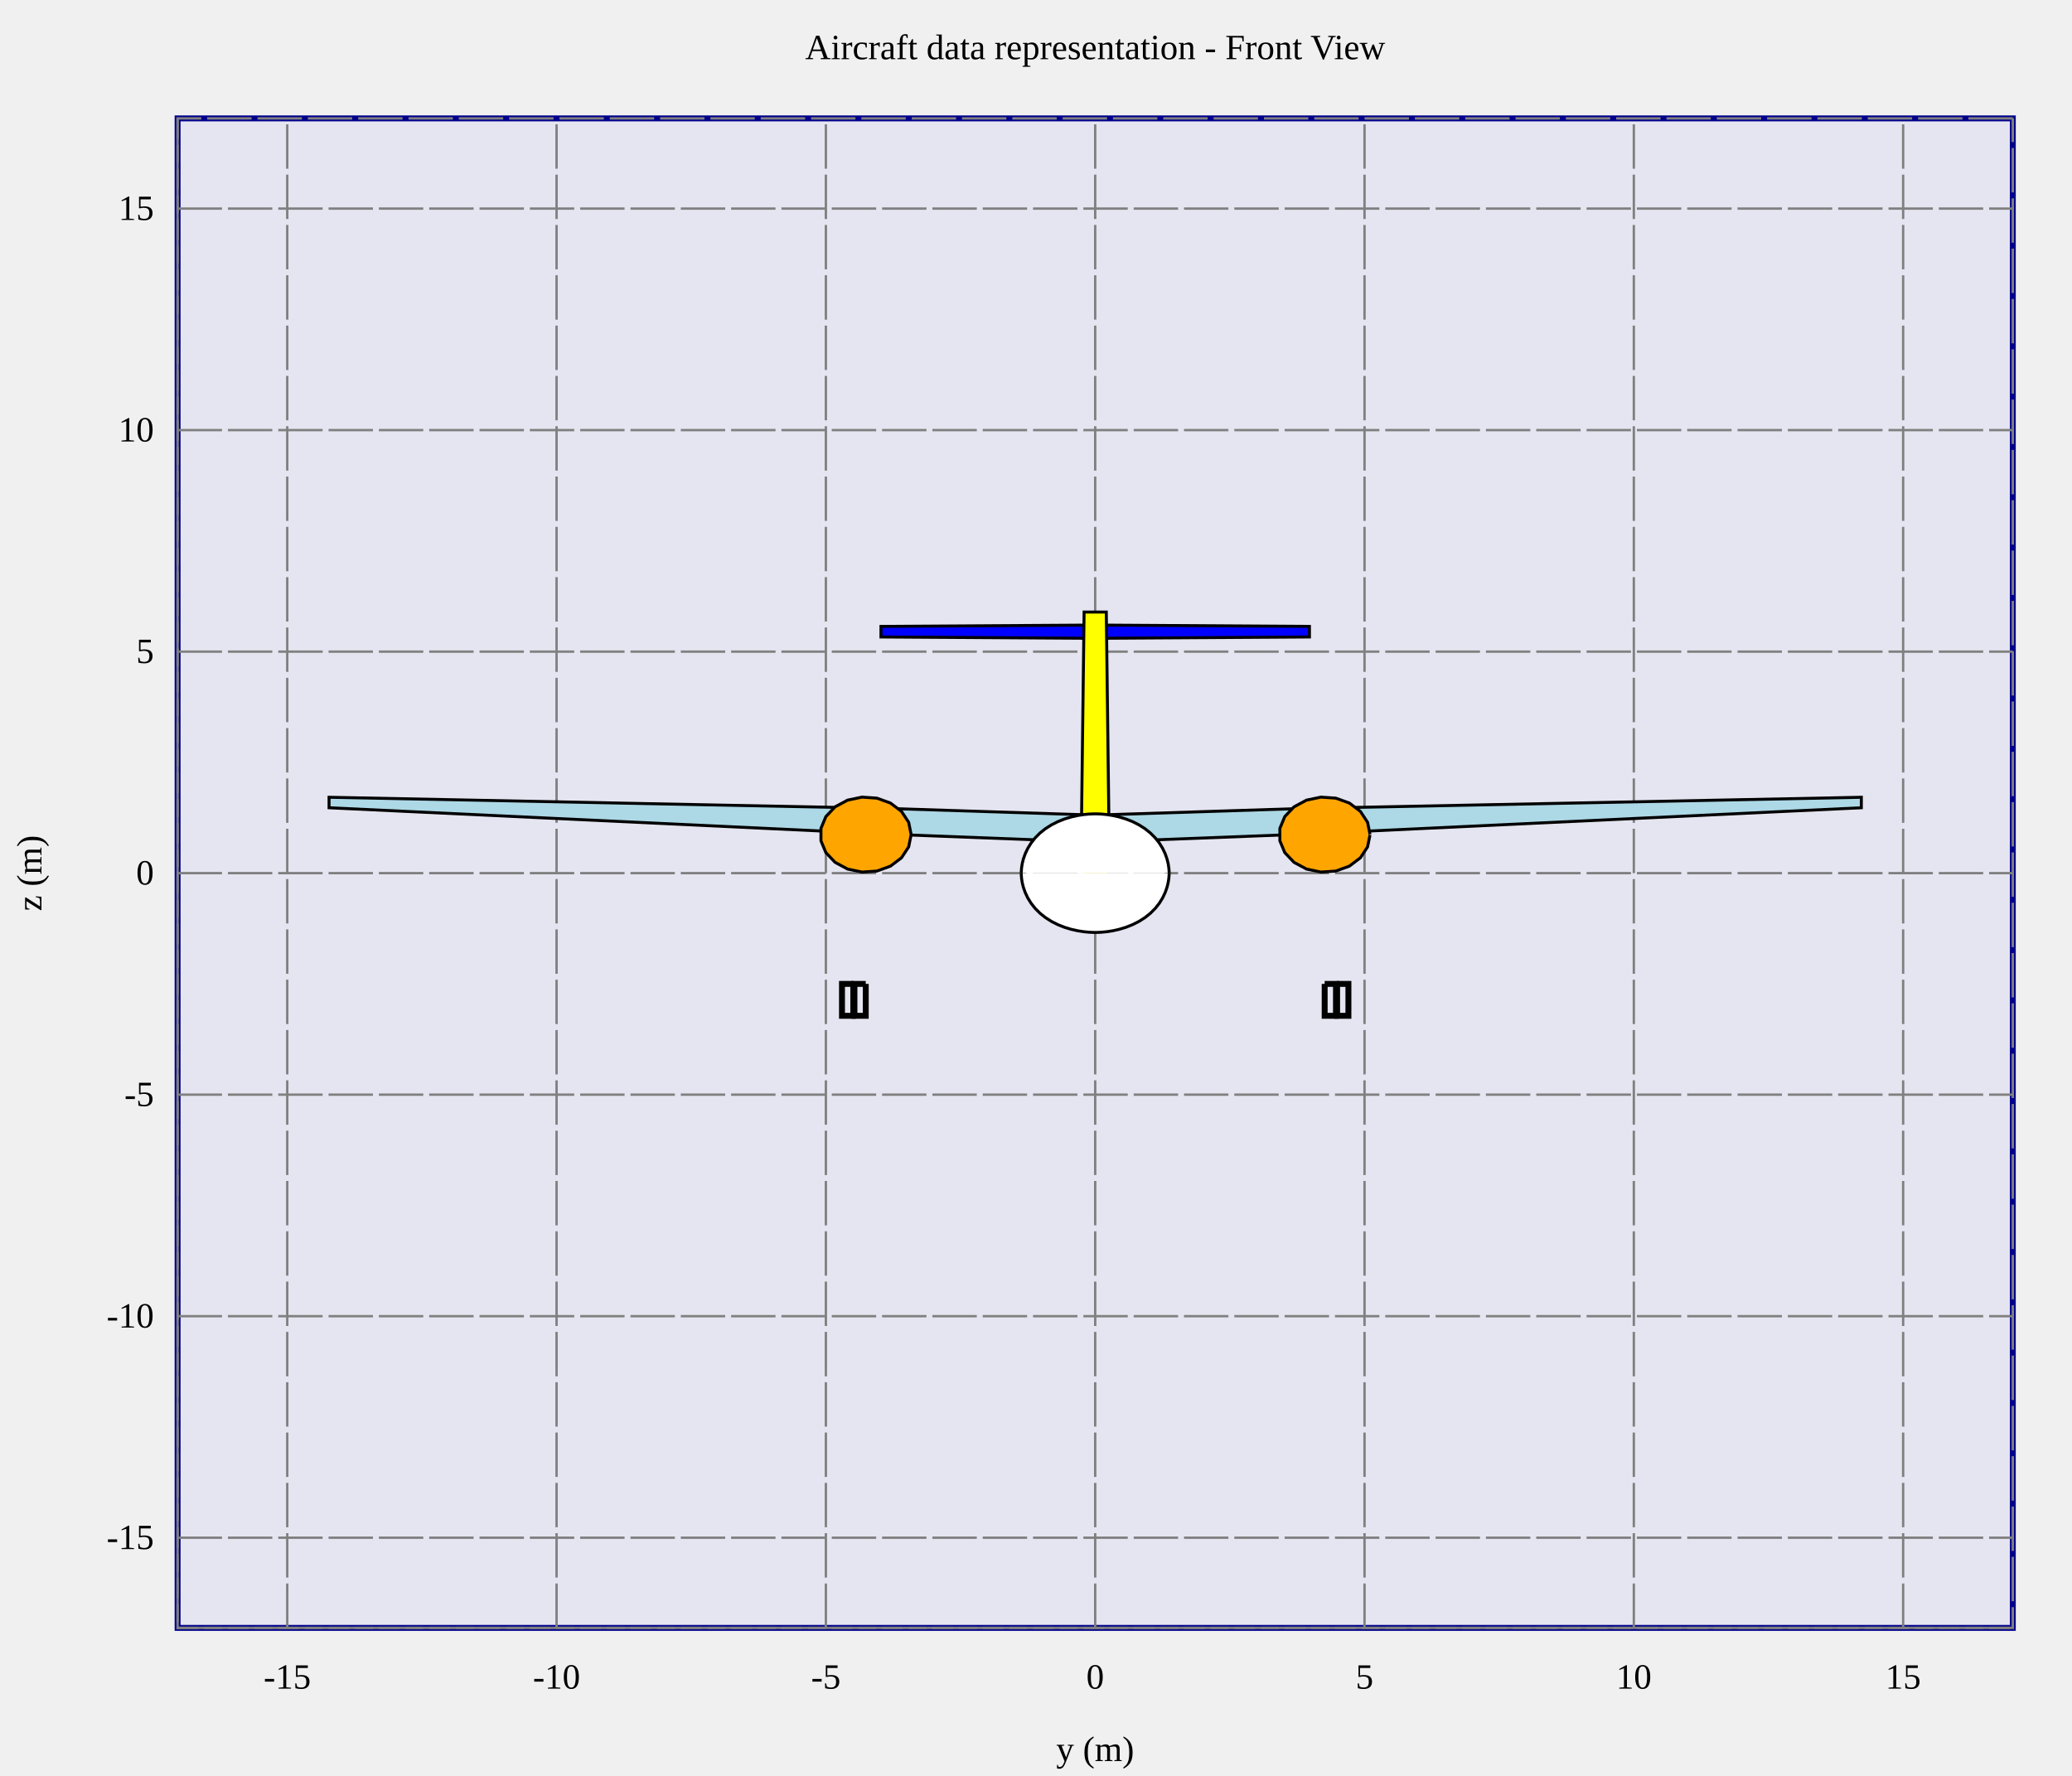
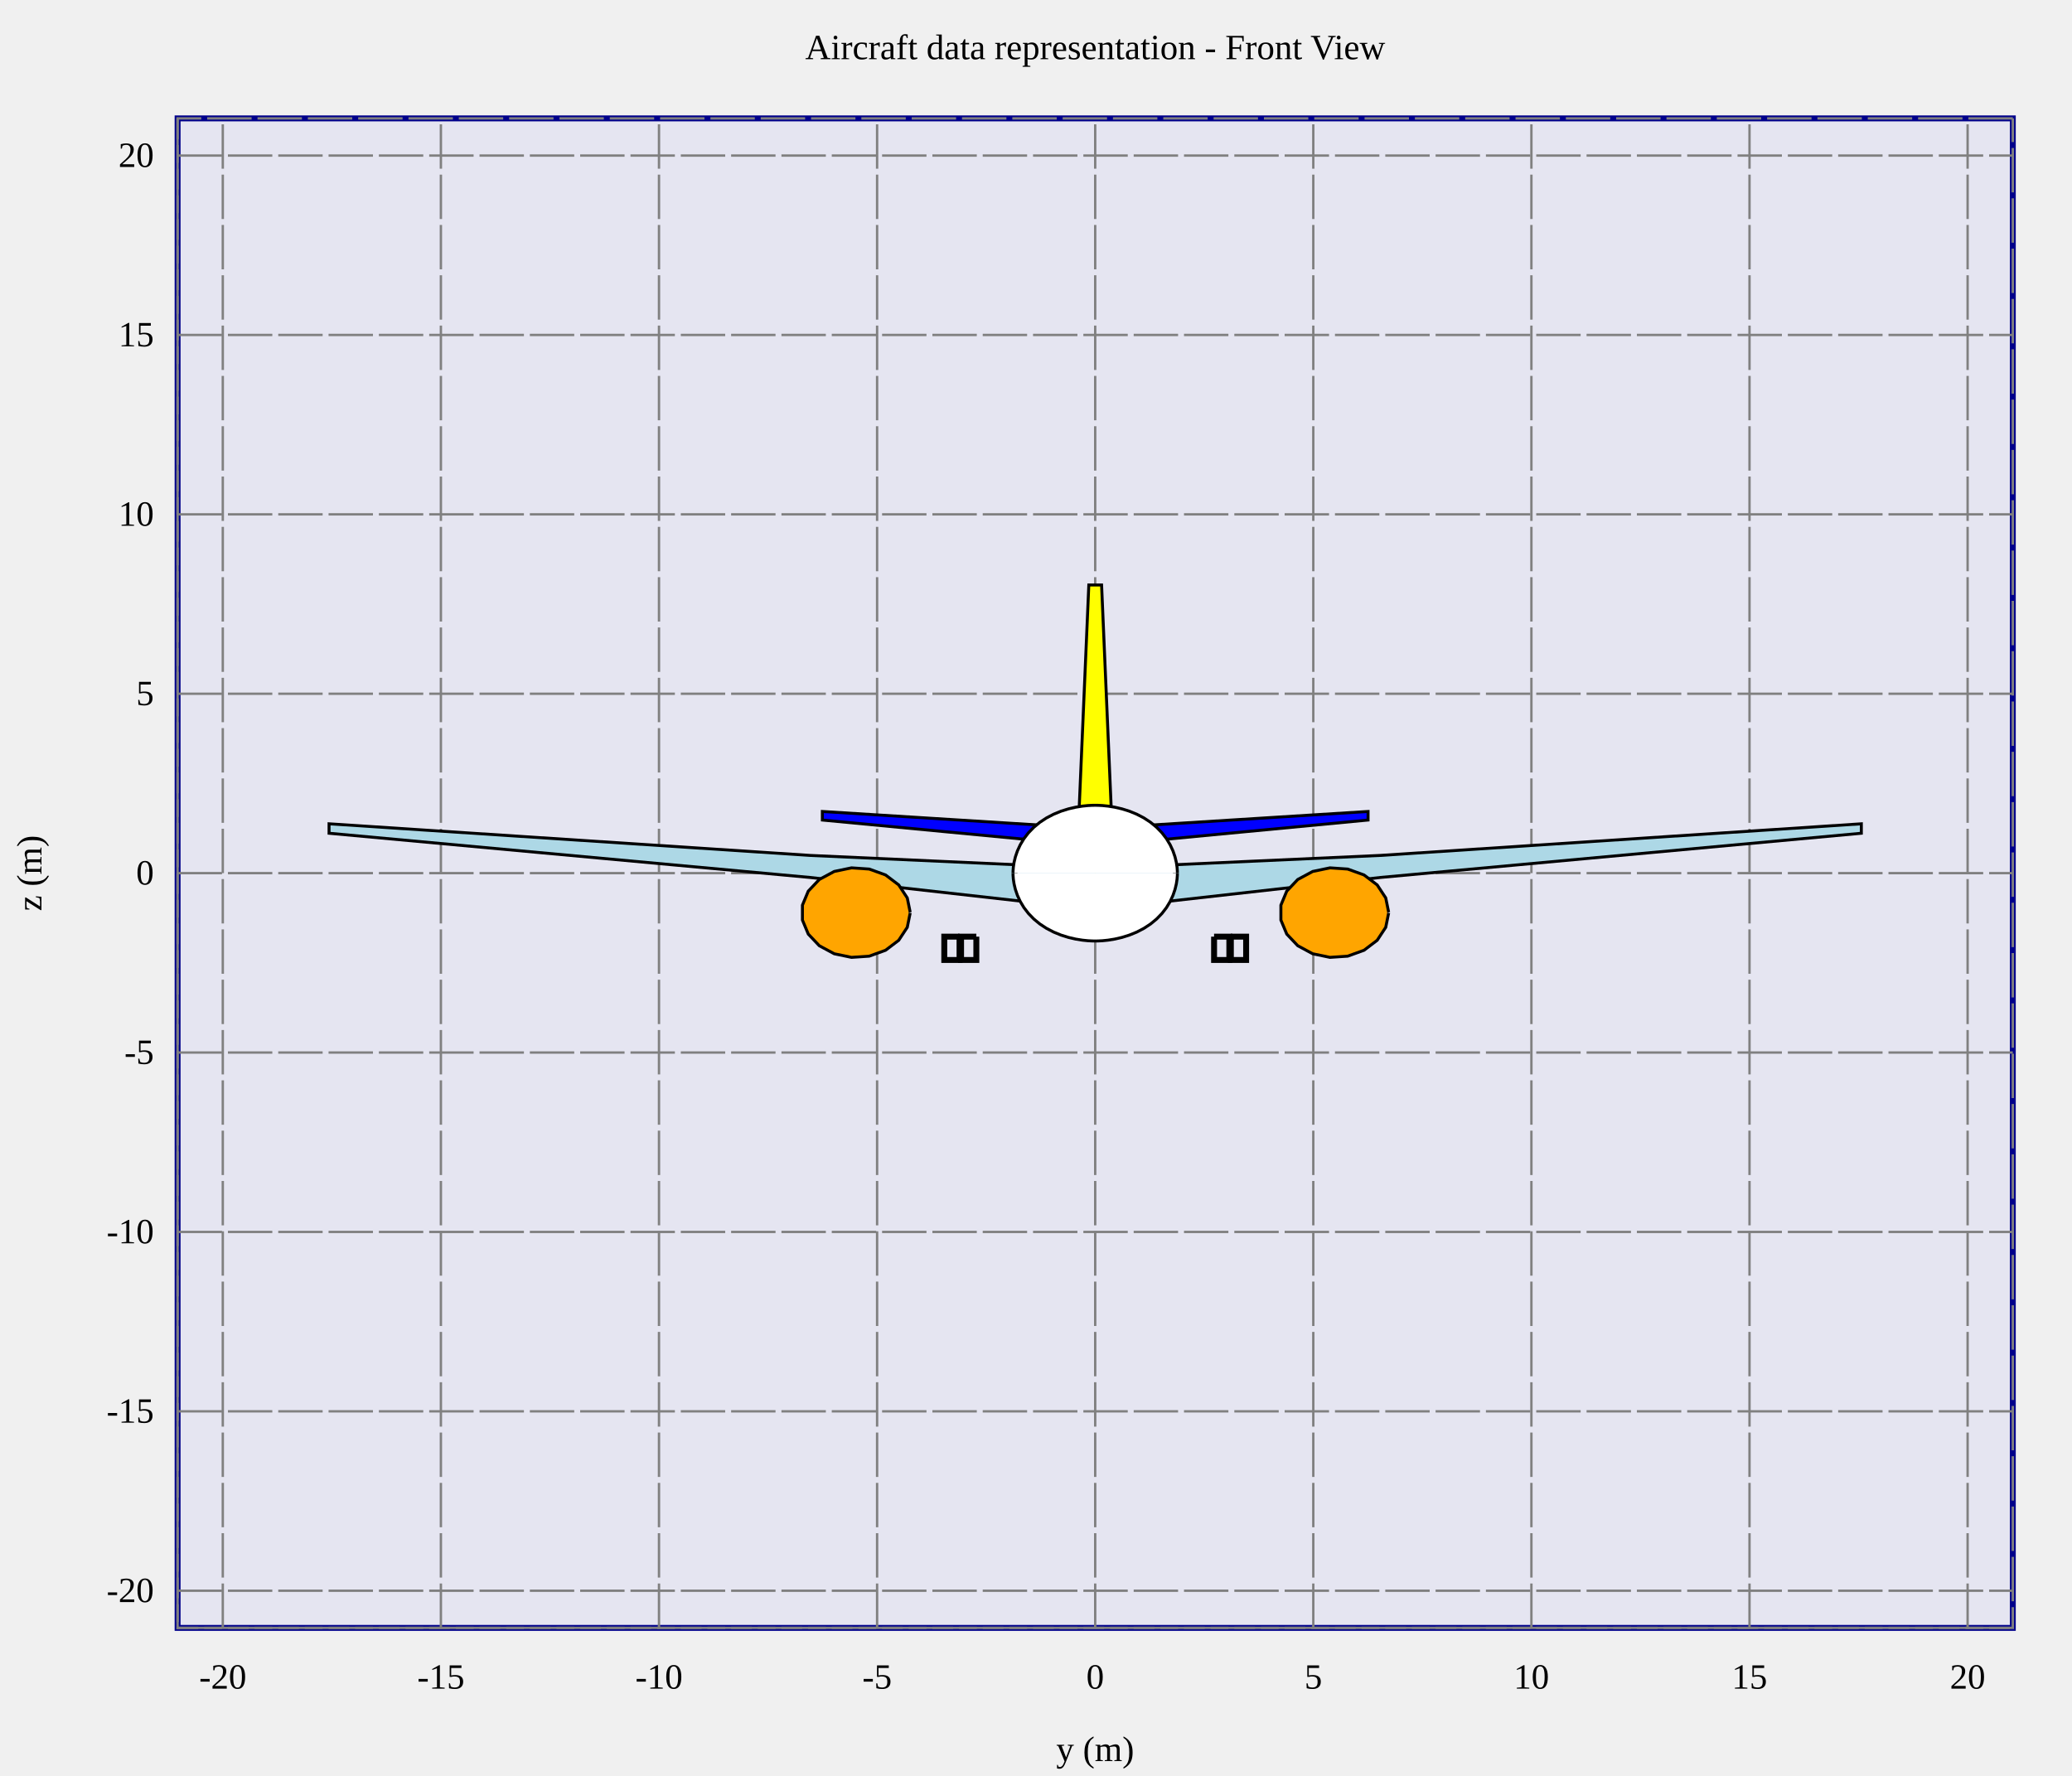
<svg xmlns="http://www.w3.org/2000/svg" id="svg" class="svg" width="700" height="600">
  <g id="page" width="700" height="600">
    <g id="graph" transform="translate(60,40)">
      <rect width="620" height="510" fill="blue" opacity="0.05" />
      <rect width="620" height="510" fill="none" opacity="1.0" style="stroke: darkblue; stroke-width: 2px;" />
      <g id="xAxis" class="axis" transform="translate(0,510)">
-         <g class="tick" transform="translate(37.04492,0)" style="opacity: 1;">
+         <g class="tick" transform="translate(15.26586,0)" style="opacity: 1;">
+           <line y2="-510" x2="0" style="fill: none; stroke: rgb(128, 128, 128); stroke-width: 0.8px; stroke-dasharray: 15px, 2px; font-style: normal; font-variant-caps: normal; font-weight: normal; font-size: 10px; line-height: normal; font-family: sans-serif; shape-rendering: geometricprecision;" />
+           <text dy=".71em" y="12" x="0" style="text-anchor: middle;">-20</text>
+         </g>
+         <g class="tick" transform="translate(88.94939,0)" style="opacity: 1;">
          <line y2="-510" x2="0" style="fill: none; stroke: rgb(128, 128, 128); stroke-width: 0.8px; stroke-dasharray: 15px, 2px; font-style: normal; font-variant-caps: normal; font-weight: normal; font-size: 10px; line-height: normal; font-family: sans-serif; shape-rendering: geometricprecision;" />
          <text dy=".71em" y="12" x="0" style="text-anchor: middle;">-15</text>
        </g>
-         <g class="tick" transform="translate(128.0299,0)" style="opacity: 1;">
+         <g class="tick" transform="translate(162.6329,0)" style="opacity: 1;">
          <line y2="-510" x2="0" style="fill: none; stroke: rgb(128, 128, 128); stroke-width: 0.8px; stroke-dasharray: 15px, 2px; font-style: normal; font-variant-caps: normal; font-weight: normal; font-size: 10px; line-height: normal; font-family: sans-serif; shape-rendering: geometricprecision;" />
          <text dy=".71em" y="12" x="0" style="text-anchor: middle;">-10</text>
        </g>
-         <g class="tick" transform="translate(219.015,0)" style="opacity: 1;">
+         <g class="tick" transform="translate(236.3165,0)" style="opacity: 1;">
          <line y2="-510" x2="0" style="fill: none; stroke: rgb(128, 128, 128); stroke-width: 0.8px; stroke-dasharray: 15px, 2px; font-style: normal; font-variant-caps: normal; font-weight: normal; font-size: 10px; line-height: normal; font-family: sans-serif; shape-rendering: geometricprecision;" />
          <text dy=".71em" y="12" x="0" style="text-anchor: middle;">-5</text>
        </g>
        <g class="tick" transform="translate(310,0)" style="opacity: 1;">
          <line y2="-510" x2="0" style="fill: none; stroke: rgb(128, 128, 128); stroke-width: 0.8px; stroke-dasharray: 15px, 2px; font-style: normal; font-variant-caps: normal; font-weight: normal; font-size: 10px; line-height: normal; font-family: sans-serif; shape-rendering: geometricprecision;" />
          <text dy=".71em" y="12" x="0" style="text-anchor: middle;">0</text>
        </g>
-         <g class="tick" transform="translate(400.985,0)" style="opacity: 1;">
+         <g class="tick" transform="translate(383.6835,0)" style="opacity: 1;">
          <line y2="-510" x2="0" style="fill: none; stroke: rgb(128, 128, 128); stroke-width: 0.8px; stroke-dasharray: 15px, 2px; font-style: normal; font-variant-caps: normal; font-weight: normal; font-size: 10px; line-height: normal; font-family: sans-serif; shape-rendering: geometricprecision;" />
          <text dy=".71em" y="12" x="0" style="text-anchor: middle;">5</text>
        </g>
-         <g class="tick" transform="translate(491.9701,0)" style="opacity: 1;">
+         <g class="tick" transform="translate(457.3671,0)" style="opacity: 1;">
          <line y2="-510" x2="0" style="fill: none; stroke: rgb(128, 128, 128); stroke-width: 0.8px; stroke-dasharray: 15px, 2px; font-style: normal; font-variant-caps: normal; font-weight: normal; font-size: 10px; line-height: normal; font-family: sans-serif; shape-rendering: geometricprecision;" />
          <text dy=".71em" y="12" x="0" style="text-anchor: middle;">10</text>
        </g>
-         <g class="tick" transform="translate(582.9551,0)" style="opacity: 1;">
+         <g class="tick" transform="translate(531.0506,0)" style="opacity: 1;">
          <line y2="-510" x2="0" style="fill: none; stroke: rgb(128, 128, 128); stroke-width: 0.8px; stroke-dasharray: 15px, 2px; font-style: normal; font-variant-caps: normal; font-weight: normal; font-size: 10px; line-height: normal; font-family: sans-serif; shape-rendering: geometricprecision;" />
          <text dy=".71em" y="12" x="0" style="text-anchor: middle;">15</text>
+         </g>
+         <g class="tick" transform="translate(604.7341,0)" style="opacity: 1;">
+           <line y2="-510" x2="0" style="fill: none; stroke: rgb(128, 128, 128); stroke-width: 0.8px; stroke-dasharray: 15px, 2px; font-style: normal; font-variant-caps: normal; font-weight: normal; font-size: 10px; line-height: normal; font-family: sans-serif; shape-rendering: geometricprecision;" />
+           <text dy=".71em" y="12" x="0" style="text-anchor: middle;">20</text>
        </g>
        <path class="domain" d="M0,-510V0H620V-510" style="fill: none; stroke: rgb(128, 128, 128); stroke-width: 0.8px; stroke-dasharray: 15px, 2px; font-style: normal; font-variant-caps: normal; font-weight: normal; font-size: 10px; line-height: normal; font-family: sans-serif; shape-rendering: geometricprecision;" />
      </g>
      <g id="yAxis" class="axis">
-         <g class="tick" transform="translate(0,479.5276)" style="opacity: 1;">
+         <g class="tick" transform="translate(0,497.4426)" style="opacity: 1;">
+           <line x2="620" y2="0" style="fill: none; stroke: rgb(128, 128, 128); stroke-dasharray: 15px, 2px; stroke-width: 0.8px; shape-rendering: geometricprecision;" />
+           <text dy=".32em" x="-8" y="0" style="text-anchor: end;">-20</text>
+         </g>
+         <g class="tick" transform="translate(0,436.832)" style="opacity: 1;">
          <line x2="620" y2="0" style="fill: none; stroke: rgb(128, 128, 128); stroke-dasharray: 15px, 2px; stroke-width: 0.8px; shape-rendering: geometricprecision;" />
          <text dy=".32em" x="-8" y="0" style="text-anchor: end;">-15</text>
        </g>
-         <g class="tick" transform="translate(0,404.685)" style="opacity: 1;">
+         <g class="tick" transform="translate(0,376.2213)" style="opacity: 1;">
          <line x2="620" y2="0" style="fill: none; stroke: rgb(128, 128, 128); stroke-dasharray: 15px, 2px; stroke-width: 0.8px; shape-rendering: geometricprecision;" />
          <text dy=".32em" x="-8" y="0" style="text-anchor: end;">-10</text>
        </g>
-         <g class="tick" transform="translate(0,329.8425)" style="opacity: 1;">
+         <g class="tick" transform="translate(0,315.6107)" style="opacity: 1;">
          <line x2="620" y2="0" style="fill: none; stroke: rgb(128, 128, 128); stroke-dasharray: 15px, 2px; stroke-width: 0.8px; shape-rendering: geometricprecision;" />
          <text dy=".32em" x="-8" y="0" style="text-anchor: end;">-5</text>
        </g>
        <g class="tick" transform="translate(0,255)" style="opacity: 1;">
          <line x2="620" y2="0" style="fill: none; stroke: rgb(128, 128, 128); stroke-dasharray: 15px, 2px; stroke-width: 0.8px; shape-rendering: geometricprecision;" />
          <text dy=".32em" x="-8" y="0" style="text-anchor: end;">0</text>
        </g>
-         <g class="tick" transform="translate(0,180.1575)" style="opacity: 1;">
+         <g class="tick" transform="translate(0,194.3893)" style="opacity: 1;">
          <line x2="620" y2="0" style="fill: none; stroke: rgb(128, 128, 128); stroke-dasharray: 15px, 2px; stroke-width: 0.8px; shape-rendering: geometricprecision;" />
          <text dy=".32em" x="-8" y="0" style="text-anchor: end;">5</text>
        </g>
-         <g class="tick" transform="translate(0,105.315)" style="opacity: 1;">
+         <g class="tick" transform="translate(0,133.7787)" style="opacity: 1;">
          <line x2="620" y2="0" style="fill: none; stroke: rgb(128, 128, 128); stroke-dasharray: 15px, 2px; stroke-width: 0.8px; shape-rendering: geometricprecision;" />
          <text dy=".32em" x="-8" y="0" style="text-anchor: end;">10</text>
        </g>
-         <g class="tick" transform="translate(0,30.47244)" style="opacity: 1;">
+         <g class="tick" transform="translate(0,73.16805)" style="opacity: 1;">
          <line x2="620" y2="0" style="fill: none; stroke: rgb(128, 128, 128); stroke-dasharray: 15px, 2px; stroke-width: 0.8px; shape-rendering: geometricprecision;" />
          <text dy=".32em" x="-8" y="0" style="text-anchor: end;">15</text>
+         </g>
+         <g class="tick" transform="translate(0,12.5574)" style="opacity: 1;">
+           <line x2="620" y2="0" style="fill: none; stroke: rgb(128, 128, 128); stroke-dasharray: 15px, 2px; stroke-width: 0.8px; shape-rendering: geometricprecision;" />
+           <text dy=".32em" x="-8" y="0" style="text-anchor: end;">20</text>
        </g>
        <path class="domain" d="M620,0H0V510H620" style="fill: none; stroke: rgb(128, 128, 128); stroke-dasharray: 15px, 2px; stroke-width: 0.8px; shape-rendering: geometricprecision;" />
      </g>
      <g id="xy" class="xy">
-         <path id="line" d="M310,171.679L381.878,172.128L381.878,174.715L310,175.164" class="line" style="fill:none; stroke:black; stroke-width:2" />
-         <path id="area" d="M310,171.679L381.878,172.128L381.878,174.715L310,175.164L310,255L381.878,255L381.878,255L310,255Z" class="area" style="fill:blue;" opacity="1" />
+         <path id="line" d="M310,240.434L401.68,234.697L401.68,236.603L310,245.322" class="line" style="fill:none; stroke:black; stroke-width:2" />
+         <path id="area" d="M310,240.434L401.68,234.697L401.68,236.603L310,245.322L310,255L401.68,255L401.68,255L310,255Z" class="area" style="fill:blue;" opacity="1" />
      </g>
      <g id="xy" class="xy">
-         <path id="line" d="M310,171.679L238.122,172.128L238.122,174.715L310,175.164" class="line" style="fill:none; stroke:black; stroke-width:2" />
-         <path id="area" d="M310,171.679L238.122,172.128L238.122,174.715L310,175.164L310,255L238.122,255L238.122,255L310,255Z" class="area" style="fill:blue;" opacity="1" />
+         <path id="line" d="M310,240.434L218.32,234.697L218.32,236.603L310,245.322" class="line" style="fill:none; stroke:black; stroke-width:2" />
+         <path id="area" d="M310,240.434L218.32,234.697L218.32,236.603L310,245.322L310,255L218.32,255L218.32,255L310,255Z" class="area" style="fill:blue;" opacity="1" />
      </g>
      <g id="xy" class="xy">
-         <path id="line" d="M314.106,235.84L313.254,167.285L306.746,167.285L305.894,235.84" class="line" style="fill:none; stroke:black; stroke-width:2" />
-         <path id="area" d="M314.106,235.84L313.254,167.285L306.746,167.285L305.894,235.84L305.894,255L306.746,255L313.254,255L314.106,255Z" class="area" style="fill:yellow;" opacity="1" />
+         <path id="line" d="M314.89,232.574L311.68,158.144L308.32,158.144L305.11,232.574" class="line" style="fill:none; stroke:black; stroke-width:2" />
+         <path id="area" d="M314.89,232.574L311.68,158.144L308.32,158.144L305.11,232.574L305.11,255L308.32,255L311.68,255L314.89,255Z" class="area" style="fill:yellow;" opacity="1" />
      </g>
      <g id="xy" class="xy">
-         <path id="line" d="M310,235.894L379.992,233.643L568.333,229.876L568.333,232.433L379.992,241.338L310,244.022" class="line" style="fill:none; stroke:black; stroke-width:2" />
-         <path id="area" d="M310,235.894L379.992,233.643L568.333,229.876L568.333,232.433L379.992,241.338L310,244.022L310,255L379.992,255L568.333,255L568.333,255L379.992,255L310,255Z" class="area" style="fill:lightblue;" opacity="1" />
+         <path id="line" d="M310,253.869L406.316,249.512L568.333,238.863L568.333,241.065L406.316,255.959L310,266.78" class="line" style="fill:none; stroke:black; stroke-width:2" />
+         <path id="area" d="M310,253.869L406.316,249.512L568.333,238.863L568.333,241.065L406.316,255.959L310,266.78L310,255L406.316,255L568.333,255L568.333,255L406.316,255L310,255Z" class="area" style="fill:lightblue;" opacity="1" />
      </g>
      <g id="xy" class="xy">
-         <path id="line" d="M310,235.894L240.008,233.643L51.667,229.876L51.667,232.433L240.008,241.338L310,244.022" class="line" style="fill:none; stroke:black; stroke-width:2" />
-         <path id="area" d="M310,235.894L240.008,233.643L51.667,229.876L51.667,232.433L240.008,241.338L310,244.022L310,255L240.008,255L51.667,255L51.667,255L240.008,255L310,255Z" class="area" style="fill:lightblue;" opacity="1" />
+         <path id="line" d="M310,253.869L213.684,249.512L51.667,238.863L51.667,241.065L213.684,255.959L310,266.78" class="line" style="fill:none; stroke:black; stroke-width:2" />
+         <path id="area" d="M310,253.869L213.684,249.512L51.667,238.863L51.667,241.065L213.684,255.959L310,266.78L310,255L213.684,255L51.667,255L51.667,255L213.684,255L310,255Z" class="area" style="fill:lightblue;" opacity="1" />
      </g>
      <g id="xy" class="xy">
-         <path id="line" d="M285.525,255L285.537,254.348L285.62,253.287L285.832,251.92L286.222,250.339L286.826,248.628L287.667,246.86L288.759,245.101L290.102,243.406L291.686,241.821L293.488,240.383L295.474,239.119L297.597,238.047L299.801,237.176L302.016,236.504L304.16,236.022L306.141,235.711L307.854,235.542L309.183,235.476L310,235.466L310,235.466L310.817,235.476L312.146,235.542L313.859,235.711L315.84,236.023L317.984,236.504L320.199,237.176L322.403,238.047L324.526,239.119L326.512,240.383L328.314,241.821L329.898,243.406L331.241,245.101L332.333,246.86L333.174,248.628L333.778,250.339L334.168,251.92L334.38,253.287L334.463,254.348L334.475,255" class="line" style="fill:none; stroke:black; stroke-width:2" />
-         <path id="area" d="M285.525,255L285.537,254.348L285.62,253.287L285.832,251.92L286.222,250.339L286.826,248.628L287.667,246.86L288.759,245.101L290.102,243.406L291.686,241.821L293.488,240.383L295.474,239.119L297.597,238.047L299.801,237.176L302.016,236.504L304.16,236.022L306.141,235.711L307.854,235.542L309.183,235.476L310,235.466L310,235.466L310.817,235.476L312.146,235.542L313.859,235.711L315.84,236.023L317.984,236.504L320.199,237.176L322.403,238.047L324.526,239.119L326.512,240.383L328.314,241.821L329.898,243.406L331.241,245.101L332.333,246.86L333.174,248.628L333.778,250.339L334.168,251.92L334.38,253.287L334.463,254.348L334.475,255L334.475,255L334.463,255L334.38,255L334.168,255L333.778,255L333.174,255L332.333,255L331.241,255L329.898,255L328.314,255L326.512,255L324.526,255L322.403,255L320.199,255L317.984,255L315.84,255L313.859,255L312.146,255L310.817,255L310,255L310,255L309.183,255L307.854,255L306.141,255L304.16,255L302.016,255L299.801,255L297.597,255L295.474,255L293.488,255L291.686,255L290.102,255L288.759,255L287.667,255L286.826,255L286.222,255L285.832,255L285.62,255L285.537,255L285.525,255Z" class="area" style="fill:white;" opacity="1" />
+         <path id="line" d="M282.737,255L282.751,254.251L282.843,253.034L283.079,251.464L283.514,249.649L284.186,247.684L285.123,245.655L286.339,243.636L287.836,241.69L289.6,239.87L291.607,238.219L293.819,236.768L296.185,235.537L298.64,234.537L301.106,233.766L303.495,233.213L305.701,232.856L307.61,232.661L309.09,232.585L310,232.574L310,232.574L310.91,232.585L312.39,232.661L314.299,232.856L316.505,233.213L318.894,233.766L321.36,234.537L323.815,235.537L326.181,236.768L328.393,238.219L330.4,239.87L332.164,241.69L333.661,243.636L334.877,245.655L335.814,247.684L336.486,249.649L336.921,251.464L337.157,253.034L337.249,254.251L337.263,255" class="line" style="fill:none; stroke:black; stroke-width:2" />
+         <path id="area" d="M282.737,255L282.751,254.251L282.843,253.034L283.079,251.464L283.514,249.649L284.186,247.684L285.123,245.655L286.339,243.636L287.836,241.69L289.6,239.87L291.607,238.219L293.819,236.768L296.185,235.537L298.64,234.537L301.106,233.766L303.495,233.213L305.701,232.856L307.61,232.661L309.09,232.585L310,232.574L310,232.574L310.91,232.585L312.39,232.661L314.299,232.856L316.505,233.213L318.894,233.766L321.36,234.537L323.815,235.537L326.181,236.768L328.393,238.219L330.4,239.87L332.164,241.69L333.661,243.636L334.877,245.655L335.814,247.684L336.486,249.649L336.921,251.464L337.157,253.034L337.249,254.251L337.263,255L337.263,255L337.249,255L337.157,255L336.921,255L336.486,255L335.814,255L334.877,255L333.661,255L332.164,255L330.4,255L328.393,255L326.181,255L323.815,255L321.36,255L318.894,255L316.505,255L314.299,255L312.39,255L310.91,255L310,255L310,255L309.09,255L307.61,255L305.701,255L303.495,255L301.106,255L298.64,255L296.185,255L293.819,255L291.607,255L289.6,255L287.836,255L286.339,255L285.123,255L284.186,255L283.514,255L283.079,255L282.843,255L282.751,255L282.737,255Z" class="area" style="fill:white;" opacity="1" />
      </g>
      <g id="xy" class="xy">
-         <path id="line" d="M334.475,255L334.463,255.652L334.38,256.713L334.168,258.08L333.778,259.661L333.174,261.372L332.333,263.14L331.241,264.899L329.898,266.594L328.314,268.179L326.512,269.617L324.526,270.881L322.403,271.953L320.199,272.824L317.984,273.496L315.84,273.978L313.859,274.289L312.146,274.458L310.817,274.524L310,274.534L310,274.534L309.183,274.524L307.854,274.458L306.141,274.289L304.16,273.977L302.016,273.496L299.801,272.824L297.597,271.953L295.474,270.881L293.488,269.617L291.686,268.179L290.102,266.594L288.759,264.899L287.667,263.14L286.826,261.372L286.222,259.661L285.832,258.08L285.62,256.713L285.537,255.652L285.525,255" class="line" style="fill:none; stroke:black; stroke-width:2" />
-         <path id="area" d="M334.475,255L334.463,255.652L334.38,256.713L334.168,258.08L333.778,259.661L333.174,261.372L332.333,263.14L331.241,264.899L329.898,266.594L328.314,268.179L326.512,269.617L324.526,270.881L322.403,271.953L320.199,272.824L317.984,273.496L315.84,273.978L313.859,274.289L312.146,274.458L310.817,274.524L310,274.534L310,274.534L309.183,274.524L307.854,274.458L306.141,274.289L304.16,273.977L302.016,273.496L299.801,272.824L297.597,271.953L295.474,270.881L293.488,269.617L291.686,268.179L290.102,266.594L288.759,264.899L287.667,263.14L286.826,261.372L286.222,259.661L285.832,258.08L285.62,256.713L285.537,255.652L285.525,255L285.525,255L285.537,255L285.62,255L285.832,255L286.222,255L286.826,255L287.667,255L288.759,255L290.102,255L291.686,255L293.488,255L295.474,255L297.597,255L299.801,255L302.016,255L304.16,255L306.141,255L307.854,255L309.183,255L310,255L310,255L310.817,255L312.146,255L313.859,255L315.84,255L317.984,255L320.199,255L322.403,255L324.526,255L326.512,255L328.314,255L329.898,255L331.241,255L332.333,255L333.174,255L333.778,255L334.168,255L334.38,255L334.463,255L334.475,255Z" class="area" style="fill:white;" opacity="1" />
+         <path id="line" d="M337.263,255L337.249,255.749L337.157,256.966L336.921,258.536L336.486,260.351L335.814,262.316L334.877,264.345L333.661,266.364L332.164,268.31L330.4,270.13L328.393,271.781L326.181,273.232L323.815,274.463L321.36,275.463L318.894,276.234L316.505,276.787L314.299,277.144L312.39,277.339L310.91,277.415L310,277.426L310,277.426L309.09,277.415L307.61,277.339L305.701,277.144L303.495,276.787L301.106,276.234L298.64,275.463L296.185,274.463L293.819,273.232L291.607,271.781L289.6,270.13L287.836,268.31L286.339,266.364L285.123,264.345L284.186,262.316L283.514,260.351L283.079,258.536L282.843,256.966L282.751,255.749L282.737,255" class="line" style="fill:none; stroke:black; stroke-width:2" />
+         <path id="area" d="M337.263,255L337.249,255.749L337.157,256.966L336.921,258.536L336.486,260.351L335.814,262.316L334.877,264.345L333.661,266.364L332.164,268.31L330.4,270.13L328.393,271.781L326.181,273.232L323.815,274.463L321.36,275.463L318.894,276.234L316.505,276.787L314.299,277.144L312.39,277.339L310.91,277.415L310,277.426L310,277.426L309.09,277.415L307.61,277.339L305.701,277.144L303.495,276.787L301.106,276.234L298.64,275.463L296.185,274.463L293.819,273.232L291.607,271.781L289.6,270.13L287.836,268.31L286.339,266.364L285.123,264.345L284.186,262.316L283.514,260.351L283.079,258.536L282.843,256.966L282.751,255.749L282.737,255L282.737,255L282.751,255L282.843,255L283.079,255L283.514,255L284.186,255L285.123,255L286.339,255L287.836,255L289.6,255L291.607,255L293.819,255L296.185,255L298.64,255L301.106,255L303.495,255L305.701,255L307.61,255L309.09,255L310,255L310,255L310.91,255L312.39,255L314.299,255L316.505,255L318.894,255L321.36,255L323.815,255L326.181,255L328.393,255L330.4,255L332.164,255L333.661,255L334.877,255L335.814,255L336.486,255L336.921,255L337.157,255L337.249,255L337.263,255Z" class="area" style="fill:white;" opacity="1" />
      </g>
      <g id="xy" class="xy">
-         <path id="line" d="M387.519,292.421L391.341,292.421L391.341,303.199L387.519,303.199L387.519,292.421" class="line" style="fill:none; stroke:black; stroke-width:2" />
+         <path id="line" d="M350.158,276.456L355.315,276.456L355.315,284.336L350.158,284.336L350.158,276.456" class="line" style="fill:none; stroke:black; stroke-width:2" />
      </g>
      <g id="xy" class="xy">
-         <path id="line" d="M232.481,292.421L228.659,292.421L228.659,303.199L232.481,303.199L232.481,292.421" class="line" style="fill:none; stroke:black; stroke-width:2" />
+         <path id="line" d="M269.842,276.456L264.685,276.456L264.685,284.336L269.842,284.336L269.842,276.456" class="line" style="fill:none; stroke:black; stroke-width:2" />
      </g>
      <g id="xy" class="xy">
-         <path id="line" d="M391.723,292.421L395.544,292.421L395.544,303.199L391.723,303.199L391.723,292.421" class="line" style="fill:none; stroke:black; stroke-width:2" />
+         <path id="line" d="M355.831,276.456L360.989,276.456L360.989,284.336L355.831,284.336L355.831,276.456" class="line" style="fill:none; stroke:black; stroke-width:2" />
      </g>
      <g id="xy" class="xy">
-         <path id="line" d="M228.277,292.421L224.456,292.421L224.456,303.199L228.277,303.199L228.277,292.421" class="line" style="fill:none; stroke:black; stroke-width:2" />
+         <path id="line" d="M264.169,276.456L259.011,276.456L259.011,284.336L264.169,284.336L264.169,276.456" class="line" style="fill:none; stroke:black; stroke-width:2" />
      </g>
      <g id="xy" class="xy">
-         <path id="line" d="M402.35,241.977L401.546,238.016L399.223,234.484L395.631,231.765L391.16,230.151L386.295,229.82L381.562,230.806L377.475,233.002L374.476,236.171L372.891,239.969L372.891,243.985L374.476,247.784L377.475,250.953L381.562,253.149L386.295,254.135L391.16,253.803L395.631,252.19L399.223,249.47L401.546,245.939L402.35,241.977" class="line" style="fill:none; stroke:black; stroke-width:2" />
-         <path id="area" d="M402.35,241.977L401.546,238.016L399.223,234.484L395.631,231.765L391.16,230.151L386.295,229.82L381.562,230.806L377.475,233.002L374.476,236.171L372.891,239.969L372.891,243.985L374.476,247.784L377.475,250.953L381.562,253.149L386.295,254.135L391.16,253.803L395.631,252.19L399.223,249.47L401.546,245.939L402.35,241.977L402.35,255L401.546,255L399.223,255L395.631,255L391.16,255L386.295,255L381.562,255L377.475,255L374.476,255L372.891,255L372.891,255L374.476,255L377.475,255L381.562,255L386.295,255L391.16,255L395.631,255L399.223,255L401.546,255L402.35,255Z" class="area" style="fill:orange;" opacity="1" />
+         <path id="line" d="M408.653,268.334L407.687,263.572L404.893,259.325L400.575,256.055L395.199,254.115L389.349,253.717L383.659,254.902L378.745,257.543L375.14,261.353L373.234,265.92L373.234,270.749L375.14,275.315L378.745,279.126L383.659,281.767L389.349,282.952L395.199,282.553L400.575,280.614L404.893,277.343L407.687,273.097L408.653,268.334" class="line" style="fill:none; stroke:black; stroke-width:2" />
+         <path id="area" d="M408.653,268.334L407.687,263.572L404.893,259.325L400.575,256.055L395.199,254.115L389.349,253.717L383.659,254.902L378.745,257.543L375.14,261.353L373.234,265.92L373.234,270.749L375.14,275.315L378.745,279.126L383.659,281.767L389.349,282.952L395.199,282.553L400.575,280.614L404.893,277.343L407.687,273.097L408.653,268.334L408.653,255L407.687,255L404.893,255L400.575,255L395.199,255L389.349,255L383.659,255L378.745,255L375.14,255L373.234,255L373.234,255L375.14,255L378.745,255L383.659,255L389.349,255L395.199,255L400.575,255L404.893,255L407.687,255L408.653,255Z" class="area" style="fill:orange;" opacity="1" />
      </g>
      <g id="xy" class="xy">
-         <path id="line" d="M247.311,241.977L246.508,238.016L244.184,234.484L240.592,231.765L236.121,230.151L231.256,229.82L226.523,230.806L222.436,233.002L219.438,236.171L217.852,239.969L217.852,243.985L219.438,247.784L222.436,250.953L226.523,253.149L231.256,254.135L236.121,253.803L240.592,252.19L244.184,249.47L246.508,245.939L247.311,241.977" class="line" style="fill:none; stroke:black; stroke-width:2" />
-         <path id="area" d="M247.311,241.977L246.508,238.016L244.184,234.484L240.592,231.765L236.121,230.151L231.256,229.82L226.523,230.806L222.436,233.002L219.438,236.171L217.852,239.969L217.852,243.985L219.438,247.784L222.436,250.953L226.523,253.149L231.256,254.135L236.121,253.803L240.592,252.19L244.184,249.47L246.508,245.939L247.311,241.977L247.311,255L246.508,255L244.184,255L240.592,255L236.121,255L231.256,255L226.523,255L222.436,255L219.438,255L217.852,255L217.852,255L219.438,255L222.436,255L226.523,255L231.256,255L236.121,255L240.592,255L244.184,255L246.508,255L247.311,255Z" class="area" style="fill:orange;" opacity="1" />
+         <path id="line" d="M247.009,268.334L246.043,263.572L243.249,259.325L238.931,256.055L233.555,254.115L227.705,253.717L222.015,254.902L217.101,257.543L213.496,261.353L211.59,265.92L211.59,270.749L213.496,275.315L217.101,279.126L222.015,281.767L227.705,282.952L233.555,282.553L238.931,280.614L243.249,277.343L246.043,273.097L247.009,268.334" class="line" style="fill:none; stroke:black; stroke-width:2" />
+         <path id="area" d="M247.009,268.334L246.043,263.572L243.249,259.325L238.931,256.055L233.555,254.115L227.705,253.717L222.015,254.902L217.101,257.543L213.496,261.353L211.59,265.92L211.59,270.749L213.496,275.315L217.101,279.126L222.015,281.767L227.705,282.952L233.555,282.553L238.931,280.614L243.249,277.343L246.043,273.097L247.009,268.334L247.009,255L246.043,255L243.249,255L238.931,255L233.555,255L227.705,255L222.015,255L217.101,255L213.496,255L211.59,255L211.59,255L213.496,255L217.101,255L222.015,255L227.705,255L233.555,255L238.931,255L243.249,255L246.043,255L247.009,255Z" class="area" style="fill:orange;" opacity="1" />
      </g>
    </g>
  </g>
  <text class="x label" text-anchor="middle" x="370" y="595">y (m)</text>
  <text class="y label" text-anchor="middle" x="-295" y="5" dy=".75em" transform="rotate(-90)">z (m)</text>
  <text class="title" text-anchor="middle" x="370" y="20">Aircraft data representation - Front View</text>
</svg>
